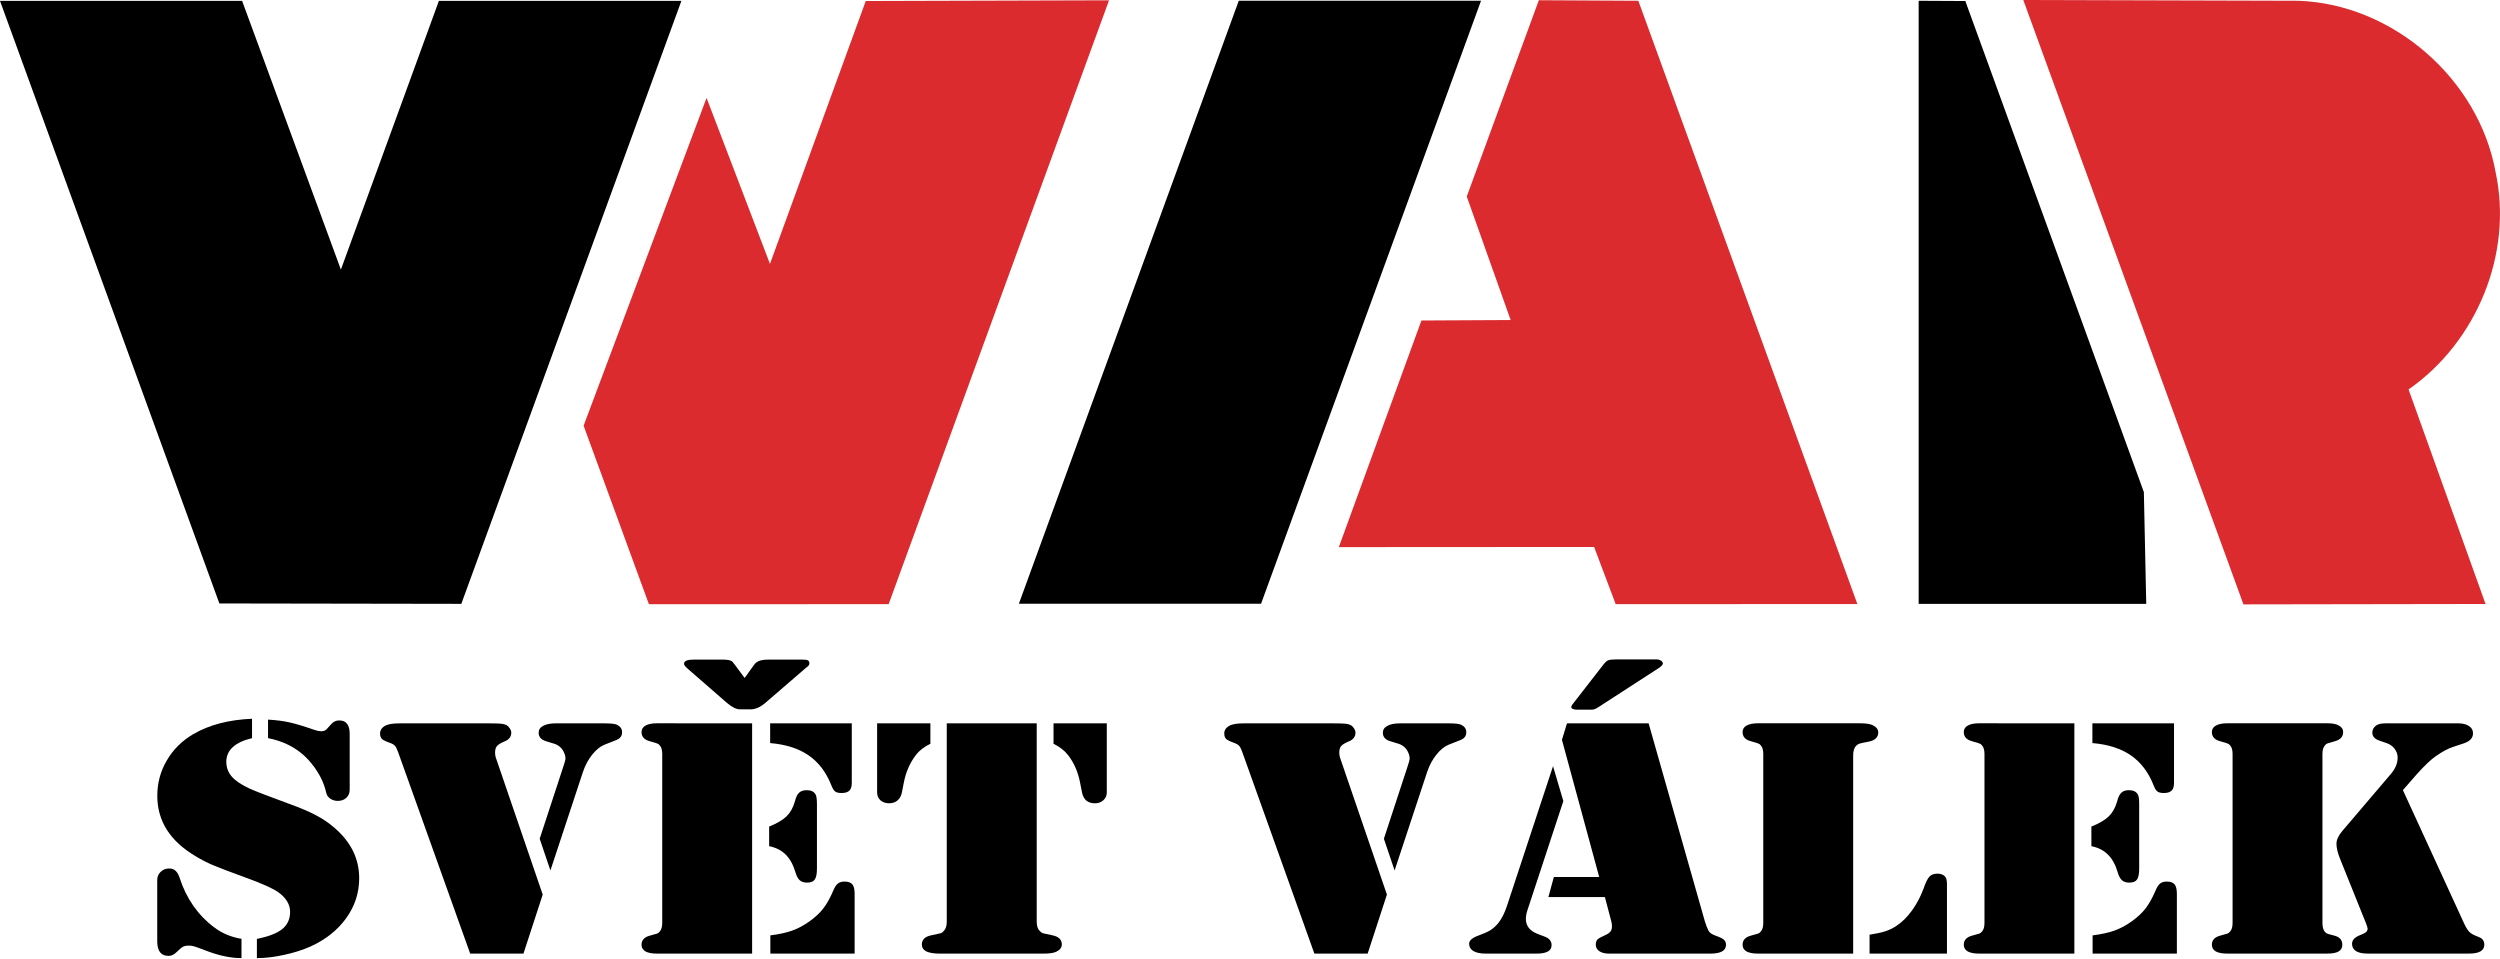
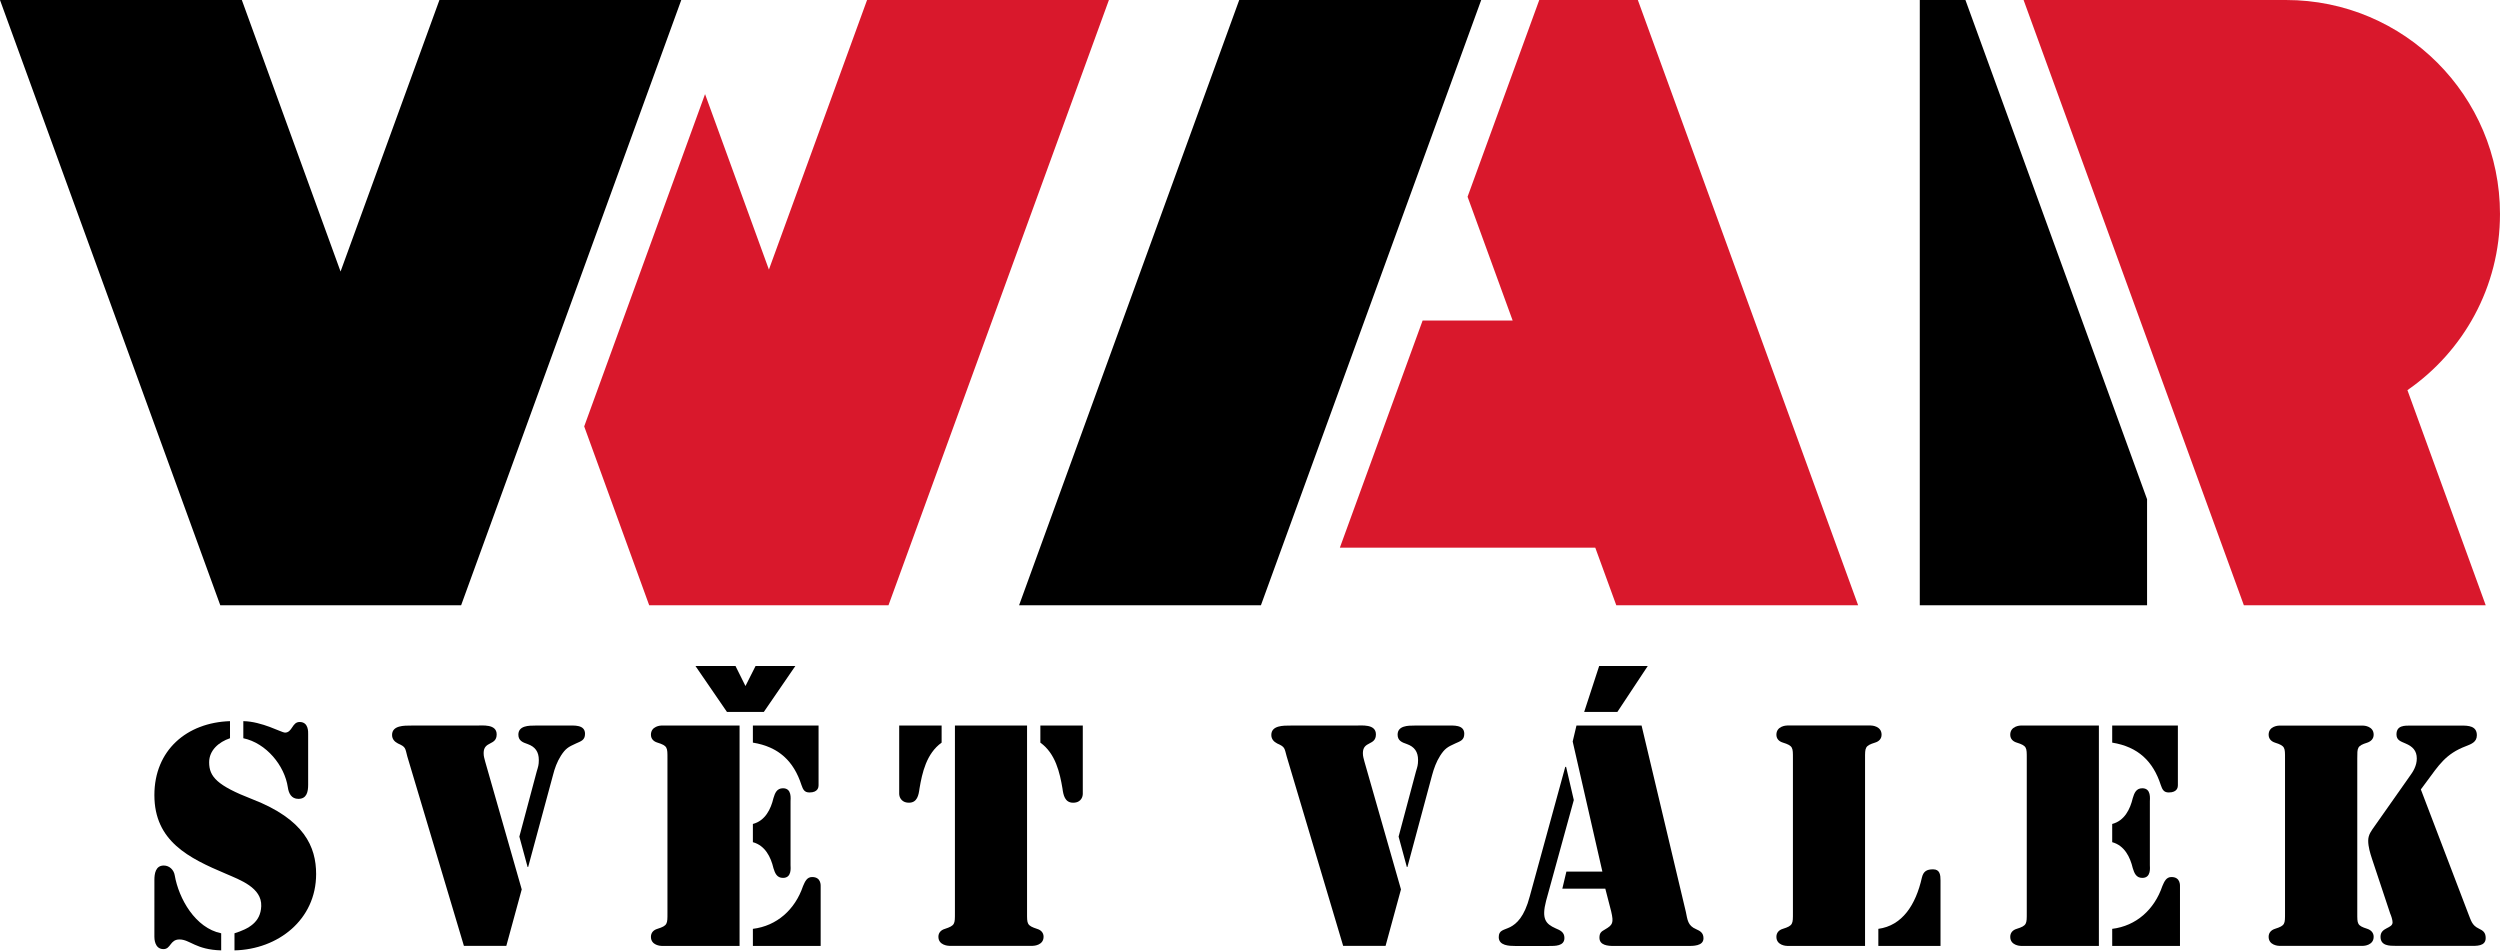
- <svg xmlns="http://www.w3.org/2000/svg" height="91.409pt" viewBox="0 0 238.5 91.409" width="238.5pt">
-   <g stroke-width=".753">
-     <path d="m0 .083h23.097l9.424 25.636 9.349-25.636h23.135l-20.995 57.524-23.082-.038z" />
-     <path d="m118.18.068h23.112l-20.988 57.531h-23.104z" />
-     <path d="m183.04.075 4.452.023 17.033 46.849.226 10.66h-21.711z" />
-   </g>
-   <g fill="#db2b2f" transform="matrix(.75332 0 0 .75332 -106.92 -104.05)">
-     <path d="m251.57 138.25 30.81-.09-27.91 76.47-30.36.01-8.27-22.61 15.57-41.51 8.03 21.02z" />
-     <path d="m336.81 138.15 12.6.07 27.74 76.4-30.61.01-2.73-7.24-32.33.02 10.46-28.7 11.3-.06-5.56-15.64z" />
-     <path d="m398.16 138.12 34.85.1c11.98.43 22.83 9.91 24.96 21.69 2.23 10.34-2.39 21.52-11.02 27.53l9.75 27.17-30.66.05z" />
-   </g>
-   <g transform="matrix(2.8044 0 0 2.3356 -159.54 -187.9)">
-     <path d="m65.463 109.81v.792q-.427.117-.655.365-.22.241-.22.599 0 .345.186.606.186.255.606.489.289.158 1.309.606.62.269.958.489.345.214.648.537.813.854.813 2.033 0 .889-.441 1.626-.441.737-1.213 1.158-.413.22-.91.345-.489.131-.916.131v-.785q.599-.145.861-.4.269-.262.269-.703 0-.462-.413-.813-.276-.227-1.047-.565-.847-.372-1.164-.531-.31-.158-.599-.372-1.295-.923-1.295-2.46 0-.785.324-1.447.324-.668.903-1.075.806-.565 1.998-.627zm.544.792v-.758q.413.028.717.11.303.076.861.31.138.055.227.055.131 0 .193-.09l.152-.2q.11-.152.269-.152.186 0 .269.138.09.131.09.42v2.274q0 .2-.117.331-.11.124-.289.124-.138 0-.255-.09-.062-.055-.103-.131-.034-.083-.069-.269-.076-.338-.262-.696-.186-.358-.434-.641-.496-.558-1.247-.737zm-.903 8.199v.785q-.565 0-1.247-.324-.255-.117-.351-.152-.096-.035-.186-.035-.138 0-.207.048-.069.041-.22.22-.124.152-.269.152-.386 0-.386-.593v-2.508q0-.193.11-.324.11-.138.276-.145.152-.007.234.09.09.09.152.324.158.593.455 1.109.303.517.703.875.407.372.937.475z" />
-     <path d="m75.351 116.99-.655 2.412h-1.812l-2.453-8.234q-.055-.186-.103-.248-.048-.069-.152-.117-.22-.09-.289-.165-.069-.076-.069-.227 0-.207.186-.324.145-.09.475-.09h3.066q.289 0 .393.014.11.014.179.055.069.048.117.138.048.09.048.172 0 .255-.241.365-.179.09-.248.186-.062.09-.062.262 0 .11.021.193zm.262-.985-.365-1.295.792-2.901q.076-.276.083-.338.014-.152-.069-.338-.11-.241-.345-.317l-.227-.083q-.269-.09-.269-.351 0-.186.152-.282.152-.103.42-.103h1.688q.317 0 .413.062.165.103.165.296 0 .131-.055.207-.048.076-.186.138l-.351.165q-.22.103-.427.413-.2.303-.31.696z" />
-     <path d="m92.156 109.996v8.096q0 .269.103.386.055.069.103.09.048.014.317.083.331.076.331.379 0 .179-.179.289-.131.083-.441.083h-.227-3.073-.227q-.303 0-.462-.09-.152-.097-.152-.282 0-.303.331-.379.269-.069.317-.083.048-.021.096-.09.103-.117.103-.386v-8.096zm2.384 0v2.818q0 .2-.117.324-.11.124-.289.124-.172 0-.289-.11-.11-.117-.145-.317l-.069-.42q-.103-.641-.4-1.109-.186-.289-.503-.475v-.834zm-7.813 0h1.812v.834q-.324.186-.503.475-.296.469-.4 1.109l-.069.42q-.034.2-.152.317-.11.11-.282.11-.179 0-.296-.124-.11-.124-.11-.324z" />
-     <path d="m104.069 116.99-.655 2.412h-1.812l-2.453-8.234q-.055-.186-.103-.248-.048-.069-.152-.117-.22-.09-.289-.165-.069-.076-.069-.227 0-.207.186-.324.145-.09.475-.09h3.066q.289 0 .393.014.11.014.179.055.069.048.117.138.048.09.048.172 0 .255-.241.365-.179.09-.248.186-.062.09-.062.262 0 .11.021.193zm.262-.985-.365-1.295.792-2.901q.076-.276.083-.338.014-.152-.069-.338-.11-.241-.345-.317l-.227-.083q-.269-.09-.269-.351 0-.186.152-.282.152-.103.42-.103h1.688q.317 0 .413.062.165.103.165.296 0 .131-.055.207-.048.076-.186.138l-.351.165q-.22.103-.427.413-.2.303-.31.696z" />
-     <path d="m110.195 109.996h2.777l1.915 8.096q.055.214.124.379.062.131.276.214.179.076.248.152.069.076.069.207 0 .358-.537.358h-3.438q-.207 0-.331-.097-.124-.103-.124-.269 0-.138.055-.207.055-.069.248-.172.138-.069.193-.152.055-.083.055-.207 0-.117-.021-.207l-.22-.999h-1.922l.186-.82h1.543l-1.268-5.602zm-.475 1.75.351 1.426-1.22 4.451q-.055.193-.055.358 0 .434.407.62l.241.11q.227.103.227.345 0 .345-.503.345h-1.75q-.255 0-.407-.103-.145-.11-.145-.296 0-.2.303-.331.282-.124.413-.22.138-.103.262-.276.193-.282.317-.751zm3.555-3.976-1.895 1.474-.124.097q-.124.097-.22.097h-.503q-.083 0-.138-.028-.055-.035-.055-.076 0-.041.028-.09l1.034-1.599q.11-.179.186-.22.076-.041.276-.041h1.371q.09 0 .152.048.062.041.069.11.007.09-.179.227z" />
-     <path d="m119.93 119.401h-3.066-.179q-.248 0-.386-.09-.131-.097-.131-.269 0-.282.276-.372.227-.076.262-.09.041-.021.083-.083.083-.11.083-.351v-6.897q0-.241-.083-.351-.041-.062-.083-.076-.035-.021-.262-.097-.276-.09-.276-.372 0-.172.131-.262.138-.097.386-.097h.179 3.073.234q.303 0 .434.083.179.11.179.289 0 .303-.331.379-.269.062-.317.083-.048.021-.103.083-.103.124-.103.386zm.558 0v-.772q.338-.062.531-.138.2-.076.379-.22.289-.227.531-.627.241-.4.393-.889.11-.379.2-.496.097-.124.276-.124.193 0 .282.158.041.076.041.303v2.804z" />
-     <path d="m127.455 109.996v9.405h-3.066-.179q-.248 0-.386-.09-.131-.097-.131-.269 0-.282.276-.372.227-.076.262-.09.041-.021.083-.083.083-.11.083-.351v-6.897q0-.241-.083-.351-.041-.062-.083-.076-.035-.021-.262-.097-.276-.09-.276-.372 0-.172.131-.262.138-.097.386-.097h.179zm.613 0h2.777v2.439q0 .214-.083.31-.083.097-.262.097-.152 0-.22-.062-.069-.062-.131-.255-.262-.799-.772-1.22-.503-.42-1.309-.503zm-.034 5.016v-.799q.4-.193.593-.42.193-.227.282-.606.055-.262.145-.358.09-.103.255-.103.22 0 .303.172.048.09.048.407v2.625q0 .324-.076.448-.069.124-.262.124-.158 0-.248-.097-.09-.097-.145-.324-.117-.475-.338-.73-.214-.255-.558-.338zm.041 4.389v-.744q.448-.069.737-.193.296-.124.593-.379.296-.255.469-.524.179-.276.338-.723.076-.22.158-.296.083-.083.227-.083.193 0 .269.117.076.11.076.393v2.432z" />
-     <path d="m135.902 119.401h-3.073-.179q-.248 0-.386-.09-.131-.097-.131-.269 0-.282.276-.372.227-.076.262-.09.041-.021.083-.083.083-.11.083-.351v-6.897q0-.241-.083-.351-.041-.062-.083-.076-.034-.021-.262-.097-.276-.09-.276-.372 0-.172.131-.262.138-.097.386-.097h.179 3.073.179q.248 0 .379.097.138.09.138.262 0 .282-.276.372-.227.076-.269.097-.035.014-.076.076-.083.11-.083.351v6.897q0 .386.2.455l.214.069q.262.083.262.372 0 .358-.489.358zm2.729-6.677 2.081 5.443q.083.22.172.338.09.11.234.172.145.069.186.103.097.097.097.255 0 .365-.517.365h-3.466q-.248 0-.386-.103-.131-.103-.131-.296 0-.22.255-.345.158-.076.214-.124.055-.055.062-.145 0-.048-.055-.22l-.882-2.632q-.124-.365-.124-.62 0-.241.2-.524l1.647-2.322q.234-.324.234-.675 0-.193-.103-.358-.103-.165-.276-.234l-.248-.103q-.234-.097-.234-.324 0-.186.145-.303.097-.076.317-.076h2.453q.241 0 .372.11.138.103.138.296 0 .289-.317.413l-.365.145q-.227.083-.579.372-.262.22-.648.737z" />
-     <path d="m82.475 109.996v9.405h-3.066-.179c-.165 0-.294-.03-.386-.09-.087-.064-.131-.154-.131-.269 0-.188.092-.312.276-.372.152-.051.239-.08.262-.09.028-.014.055-.041.083-.083.055-.073.083-.191.083-.351v-6.897c0-.161-.028-.278-.083-.351-.028-.041-.055-.067-.083-.076-.023-.014-.11-.046-.262-.097-.184-.06-.276-.184-.276-.372 0-.115.044-.202.131-.262.092-.064.22-.097.386-.097h.179zm.613 0h2.777v2.439c0 .142-.028.246-.083.31-.055.064-.142.097-.262.097-.101 0-.175-.021-.22-.062-.046-.041-.09-.126-.131-.255-.175-.533-.432-.939-.772-1.22-.335-.28-.772-.448-1.309-.503zm-.034 5.016v-.799c.266-.129.464-.269.593-.42.129-.152.223-.354.282-.606.037-.175.085-.294.145-.358.06-.069.145-.103.255-.103.147 0 .248.057.303.172.032.06.048.195.048.407v2.625c0 .216-.025.365-.076.448-.046.083-.133.124-.262.124-.106 0-.188-.032-.248-.097-.06-.064-.108-.172-.145-.324-.078-.317-.191-.56-.338-.73-.142-.17-.328-.282-.558-.338zm.041 4.389v-.744c.299-.046.544-.11.737-.193.198-.083.395-.209.593-.379.198-.17.354-.345.469-.524.119-.184.232-.425.338-.723.051-.147.103-.246.158-.296.055-.055.131-.083.227-.083.129 0 .218.039.269.117.051.073.076.204.076.393v2.432z" />
-     <path d="m82.22 108.143-.331-.537-.083-.124c-.041-.06-.154-.09-.338-.09h-.985c-.211 0-.319.055-.324.165-.005.046.034.113.117.2l1.344 1.406c.17.175.319.262.448.262h.351c.165 0 .333-.087.503-.262l1.357-1.406.11-.11c.023-.032.034-.067.034-.103 0-.06-.018-.101-.055-.124-.032-.018-.096-.028-.193-.028h-1.13c-.133 0-.239.016-.317.048-.078.032-.14.087-.186.165z" />
+ <svg xmlns="http://www.w3.org/2000/svg" height="80.467mm" viewBox="0 0 211.667 80.467" width="211.667mm">
+   <g transform="translate(-64.88686 -7.575528)">
+     <path d="m183.302 78.409 1.47-5.513c.119-.403.178-.545.178-.972 0-.7-.308-1.126-.949-1.352-.427-.142-.783-.296-.783-.794 0-.771.901-.771 1.423-.771h2.751c.545 0 1.47-.095 1.47.7 0 .545-.356.628-.771.818-.652.296-.877.427-1.269 1.032-.332.522-.534 1.091-.688 1.66l-2.087 7.766h-.047zm-1.103 9.248h-3.592l-4.778-16.03c-.202-.723-.13-.806-.806-1.103-.296-.154-.498-.379-.498-.723 0-.818 1.043-.794 1.624-.794h5.454c.581 0 1.778-.154 1.778.747 0 .972-1.103.545-1.103 1.577 0 .296.059.427.13.723l3.095 10.825z" />
+     <path d="m204.396 63.966-2.573 3.889h-2.81l1.269-3.889zm-3.592 18.852h-3.64l.344-1.446h3.047l-2.514-11.015.32-1.352h5.513l3.747 15.769c.142.688.166 1.174.866 1.47.356.154.628.32.628.771 0 .676-.901.652-1.375.652h-6.213c-.498 0-1.221-.047-1.221-.7 0-.403.154-.522.474-.7.652-.379.747-.545.522-1.518zm-2.668-7.505-2.348 8.537c-.391 1.518-.047 1.944.806 2.324.391.166.747.32.747.818 0 .7-.806.676-1.304.676h-2.869c-.498 0-1.387-.024-1.387-.747 0-.605.415-.581.972-.854.522-.273 1.198-.842 1.66-2.62l3-10.943h.071z" />
+     <path d="m223.92 86.218c2.016-.273 3.166-2.016 3.687-4.339.13-.545.427-.7.949-.7.581 0 .628.474.628.949v5.537h-5.264zm-1.126 1.446h-6.58c-.107 0-.925-.047-.925-.771 0-.356.225-.581.545-.676.877-.273.854-.427.854-1.352v-13.066c0-.925.024-1.079-.854-1.352-.32-.095-.545-.32-.545-.664 0-.735.818-.783.925-.783h7.055c.107 0 .925.047.925.783 0 .344-.225.569-.545.664-.877.273-.854.427-.854 1.352z" />
+     <path d="m243.72 86.218c2.027-.249 3.569-1.624 4.245-3.616.166-.379.32-.771.771-.771.794 0 .723.747.723.842v4.992h-5.738zm0-8.88c1.043-.273 1.518-1.245 1.743-2.193.13-.427.285-.83.806-.83.771 0 .64.901.64 1.103v5.395c0 .202.13 1.091-.64 1.091-.522 0-.676-.403-.806-.818-.225-.949-.7-1.921-1.743-2.205zm0-8.335h5.561v5.063c0 .13-.024.605-.771.605-.427 0-.545-.249-.676-.628-.652-2.016-1.921-3.237-4.114-3.592zm-7.707 0h6.58v18.662h-6.58c-.107 0-.925-.047-.925-.771 0-.356.225-.581.545-.676.877-.273.854-.427.854-1.352v-13.066c0-.925.024-1.079-.854-1.352-.32-.095-.545-.32-.545-.664 0-.735.818-.783.925-.783" />
+     <path d="m273.872 84.944c.225.545.296.972.877 1.245.368.178.593.332.593.806 0 .723-.818.664-1.316.664h-6.272c-.569 0-1.316 0-1.316-.771 0-.818 1.02-.676 1.02-1.221 0-.202-.119-.569-.202-.747l-1.541-4.636c-.154-.474-.32-1.008-.32-1.529 0-.522.273-.842.569-1.269l2.893-4.114c.356-.474.652-.972.652-1.577 0-.664-.356-1.02-.949-1.269-.403-.178-.771-.273-.771-.771 0-.771.688-.747 1.221-.747h4.256c.605 0 1.328.024 1.328.818 0 .581-.474.747-.925.925-1.719.652-2.288 1.601-3.343 3.023l-.474.64zm-9.402-.071c0 .925-.024 1.067.842 1.34.32.107.545.332.545.676 0 .723-.818.771-.913.771h-7.066c-.095 0-.913-.047-.913-.771 0-.344.213-.569.545-.676.866-.273.842-.415.842-1.34v-13.078c0-.913.024-1.067-.842-1.34-.332-.107-.545-.332-.545-.676 0-.723.818-.771.913-.771h7.066c.095 0 .913.047.913.771 0 .344-.225.569-.545.676-.866.273-.842.427-.842 1.34z" />
+     <path d="m90.977 74.016c0 .581-.107 1.197-.83 1.197-.593 0-.818-.474-.889-.972-.273-1.85-1.826-3.747-3.77-4.162v-1.446c1.577.024 3.249.972 3.521.972.64 0 .593-.901 1.245-.901.771 0 .723.854.723 1.043zm-13.018 8.062c0-.522.095-1.221.794-1.221.498 0 .854.391.925.818.344 1.992 1.743 4.47 3.936 4.92v1.446c-2.17-.059-2.644-.925-3.533-.925-.806 0-.723.818-1.352.818-.771 0-.771-.925-.771-1.043zm6.402-11.999c-.949.32-1.767 1.02-1.767 2.039 0 1.221.676 1.968 3.64 3.118 4.422 1.707 5.418 4.043 5.418 6.343 0 3.865-3.225 6.379-6.912 6.462v-1.446c1.197-.379 2.217-.925 2.265-2.3.059-1.565-1.79-2.217-2.988-2.739-3.142-1.328-6.059-2.751-6.059-6.663 0-3.794 2.739-6.142 6.402-6.26z" />
+     <path d="m108.859 78.409 1.47-5.513c.119-.403.178-.545.178-.972 0-.7-.308-1.126-.949-1.352-.427-.142-.783-.296-.783-.794 0-.771.901-.771 1.423-.771h2.751c.545 0 1.47-.095 1.47.7 0 .545-.356.628-.771.818-.652.296-.877.427-1.269 1.032-.332.522-.534 1.091-.676 1.66l-2.099 7.766h-.047zm-1.103 9.248h-3.592l-4.79-16.03c-.19-.723-.119-.806-.794-1.103-.296-.154-.498-.379-.498-.723 0-.818 1.043-.794 1.624-.794h5.454c.581 0 1.778-.154 1.778.747 0 .972-1.103.545-1.103 1.577 0 .296.059.427.13.723l3.095 10.825z" />
+     <path d="m128.631 86.218c2.027-.249 3.569-1.624 4.245-3.616.166-.379.32-.771.771-.771.794 0 .723.747.723.842v4.992h-5.738zm0-8.88c1.043-.273 1.518-1.245 1.743-2.193.13-.427.285-.83.806-.83.771 0 .64.901.64 1.103v5.395c0 .202.13 1.091-.64 1.091-.522 0-.676-.403-.806-.818-.225-.949-.7-1.921-1.743-2.205zm0-8.335h5.561v5.063c0 .13-.024.605-.771.605-.427 0-.545-.249-.676-.628-.652-2.016-1.921-3.237-4.114-3.592zm-7.707 0h6.58v18.662h-6.58c-.107 0-.925-.047-.925-.771 0-.356.225-.581.545-.676.877-.273.854-.427.854-1.352v-13.066c0-.925.024-1.079-.854-1.352-.32-.095-.545-.32-.545-.664 0-.735.818-.783.925-.783" />
+     <path d="m156.563 74.816c0 .107-.071.723-.818.723-.7 0-.83-.652-.901-1.197-.225-1.328-.581-2.964-1.873-3.889v-1.446h3.592zm-10.825-5.81h6.106v15.864c0 .925-.024 1.067.854 1.352.32.095.545.32.545.664 0 .723-.818.771-.925.771h-7.055c-.095 0-.925-.047-.925-.771 0-.344.225-.569.545-.664.877-.285.854-.427.854-1.352zm-4.719 0h3.592v1.446c-1.292.925-1.648 2.561-1.873 3.889-.071.545-.19 1.197-.889 1.197-.747 0-.83-.617-.83-.723z" />
+     <path d="m127.161 63.966.842 1.695.854-1.695h3.367l-2.668 3.889h-3.118l-2.668-3.889z" />
+     <path d="m275.344 58.819-6.628-18.211c4.731-3.272 7.837-8.726 7.837-14.915 0-10.007-8.11-18.117-18.117-18.117h-22.219l18.65 51.243z" fill="#d9182c" />
+     <path d="m246.672 58.819v-8.975l-15.378-42.268h-3.865v51.243z" />
+     <path d="m201.732 58.819h20.476l-18.65-51.243h-8.347l-6.07 16.658 3.818 10.481h-7.624l-7.007 19.231h21.626z" fill="#d9182c" />
+     <path d="m171.646 58.819 18.65-51.243h-20.488l-18.638 51.243z" />
+     <path d="m119.851 58.819h20.262l18.662-51.243h-20.476l-8.311 22.823-5.407-14.856-10.232 28.135z" fill="#d9182c" />
+     <path d="m83.537 58.819h20.393l18.638-51.243h-20.476l-8.371 22.989-8.359-22.989h-20.476z" />
  </g>
</svg>
